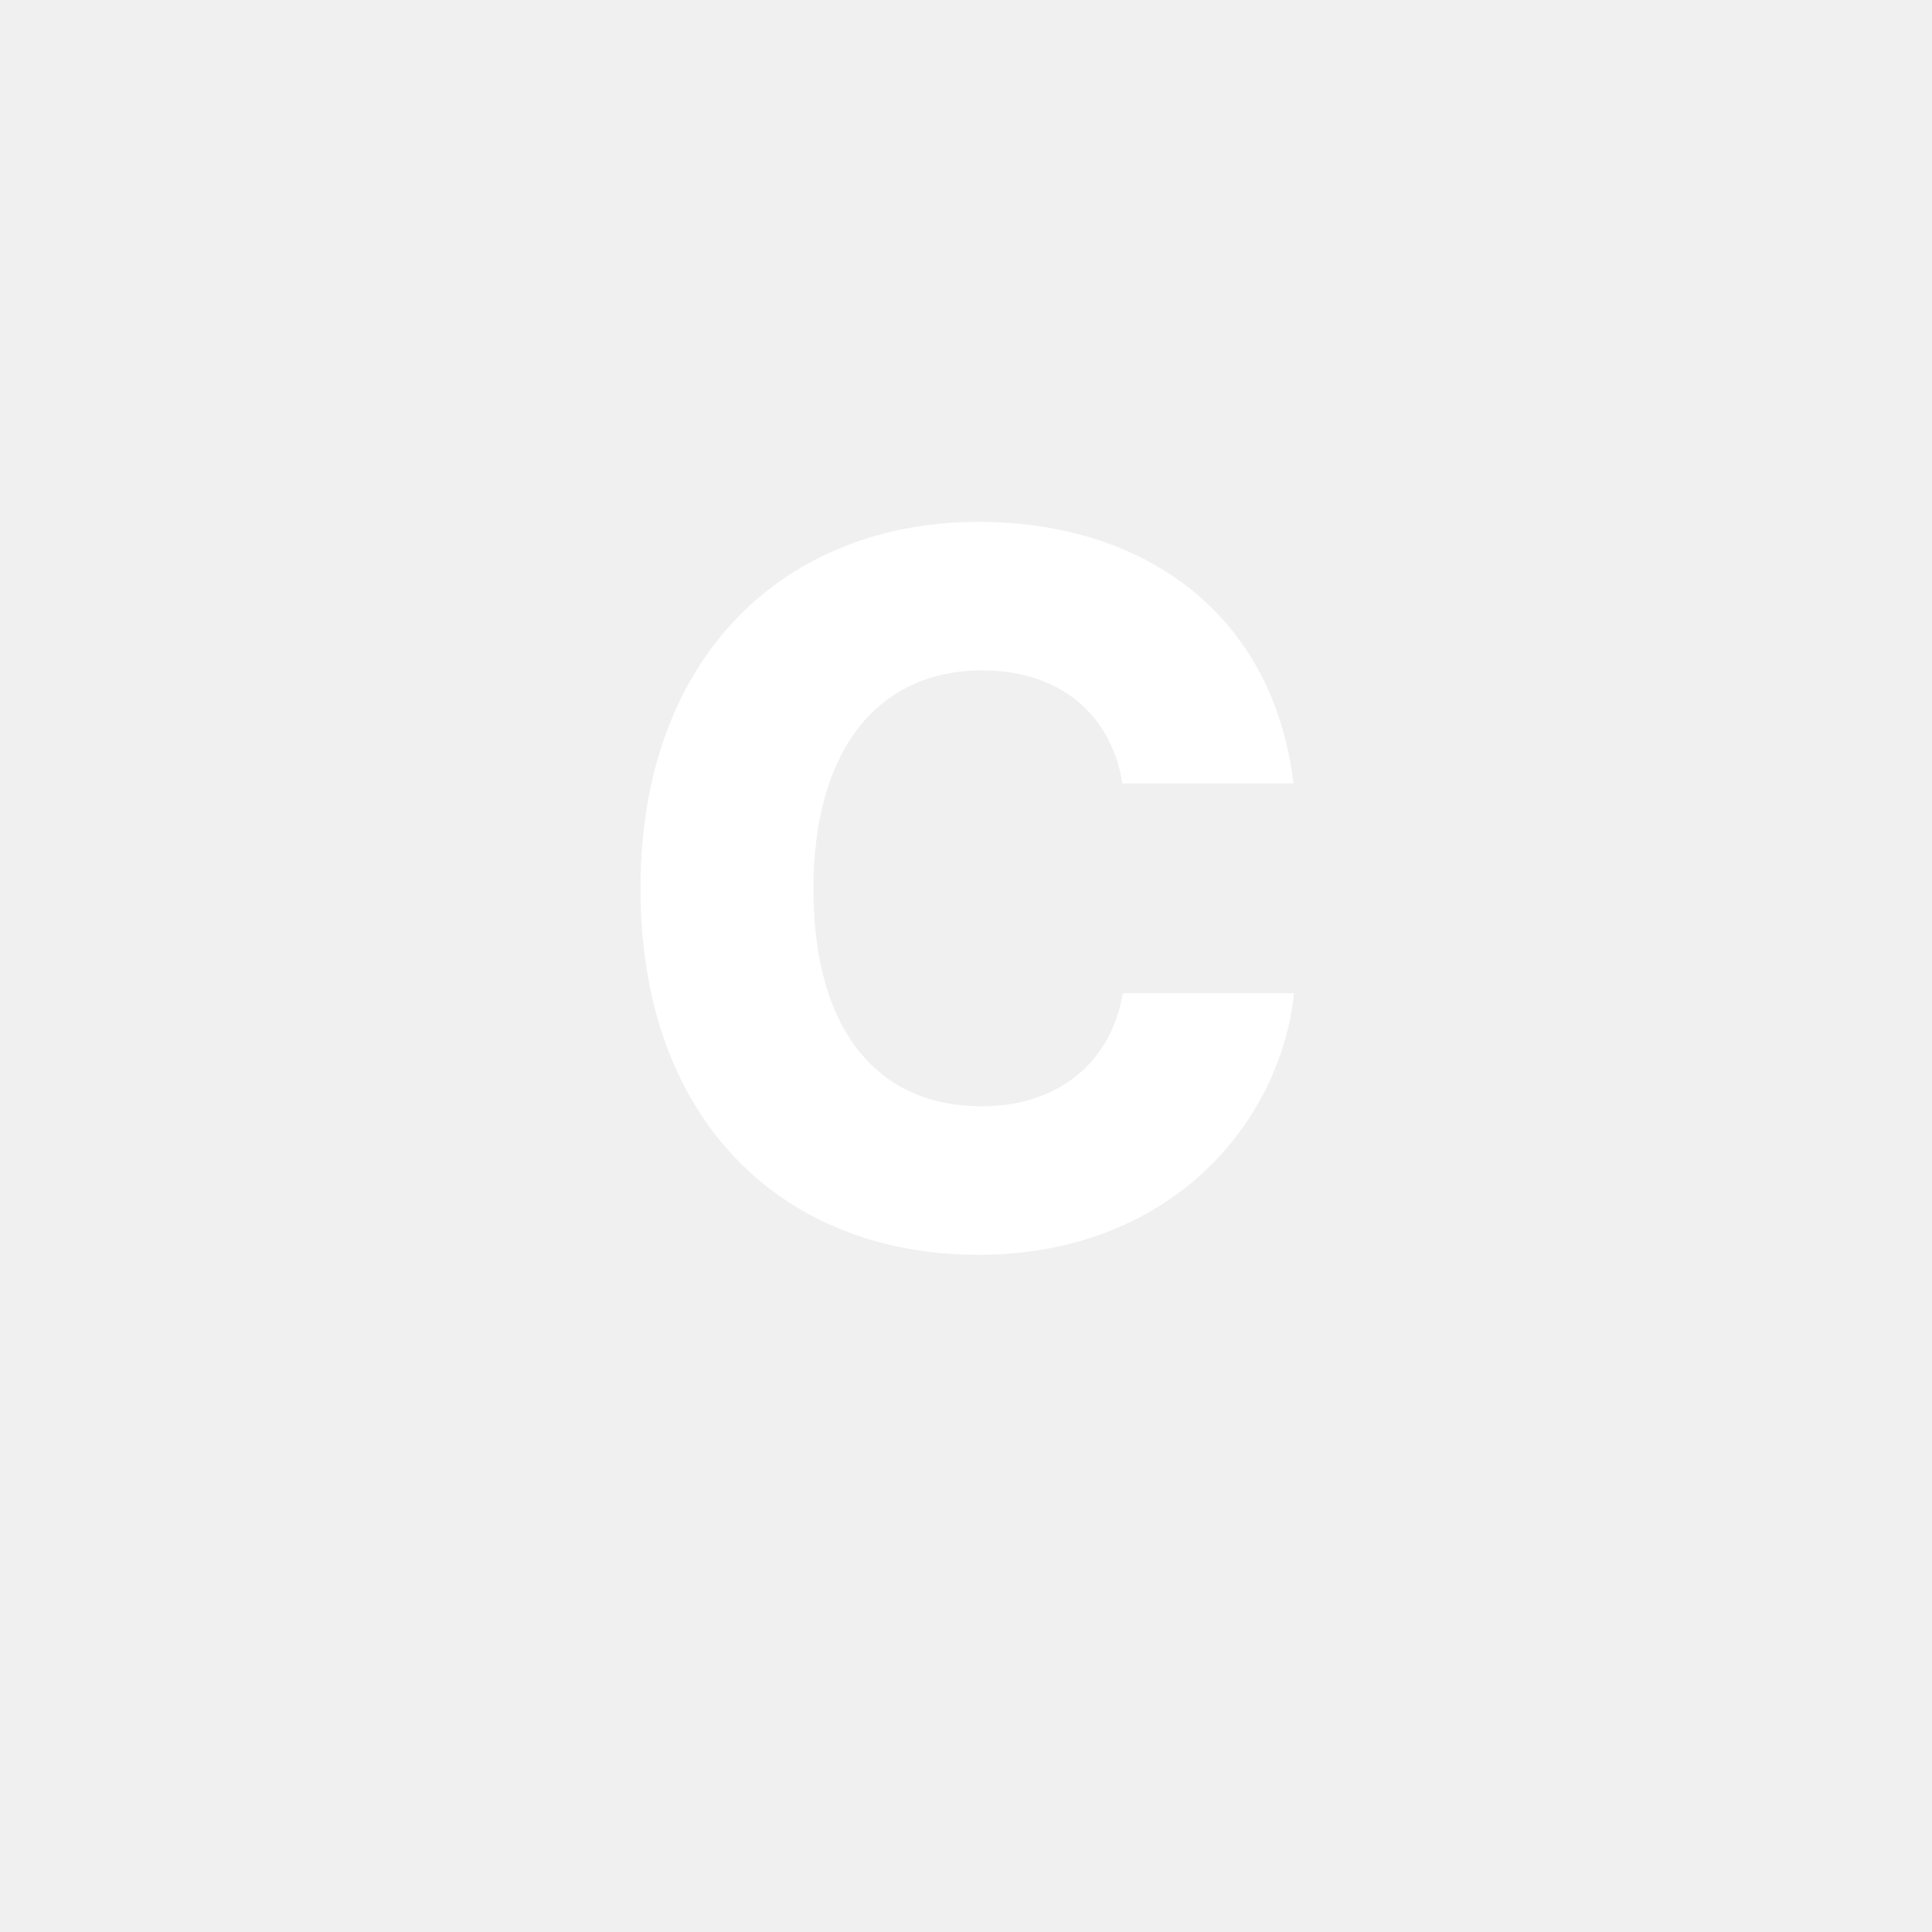
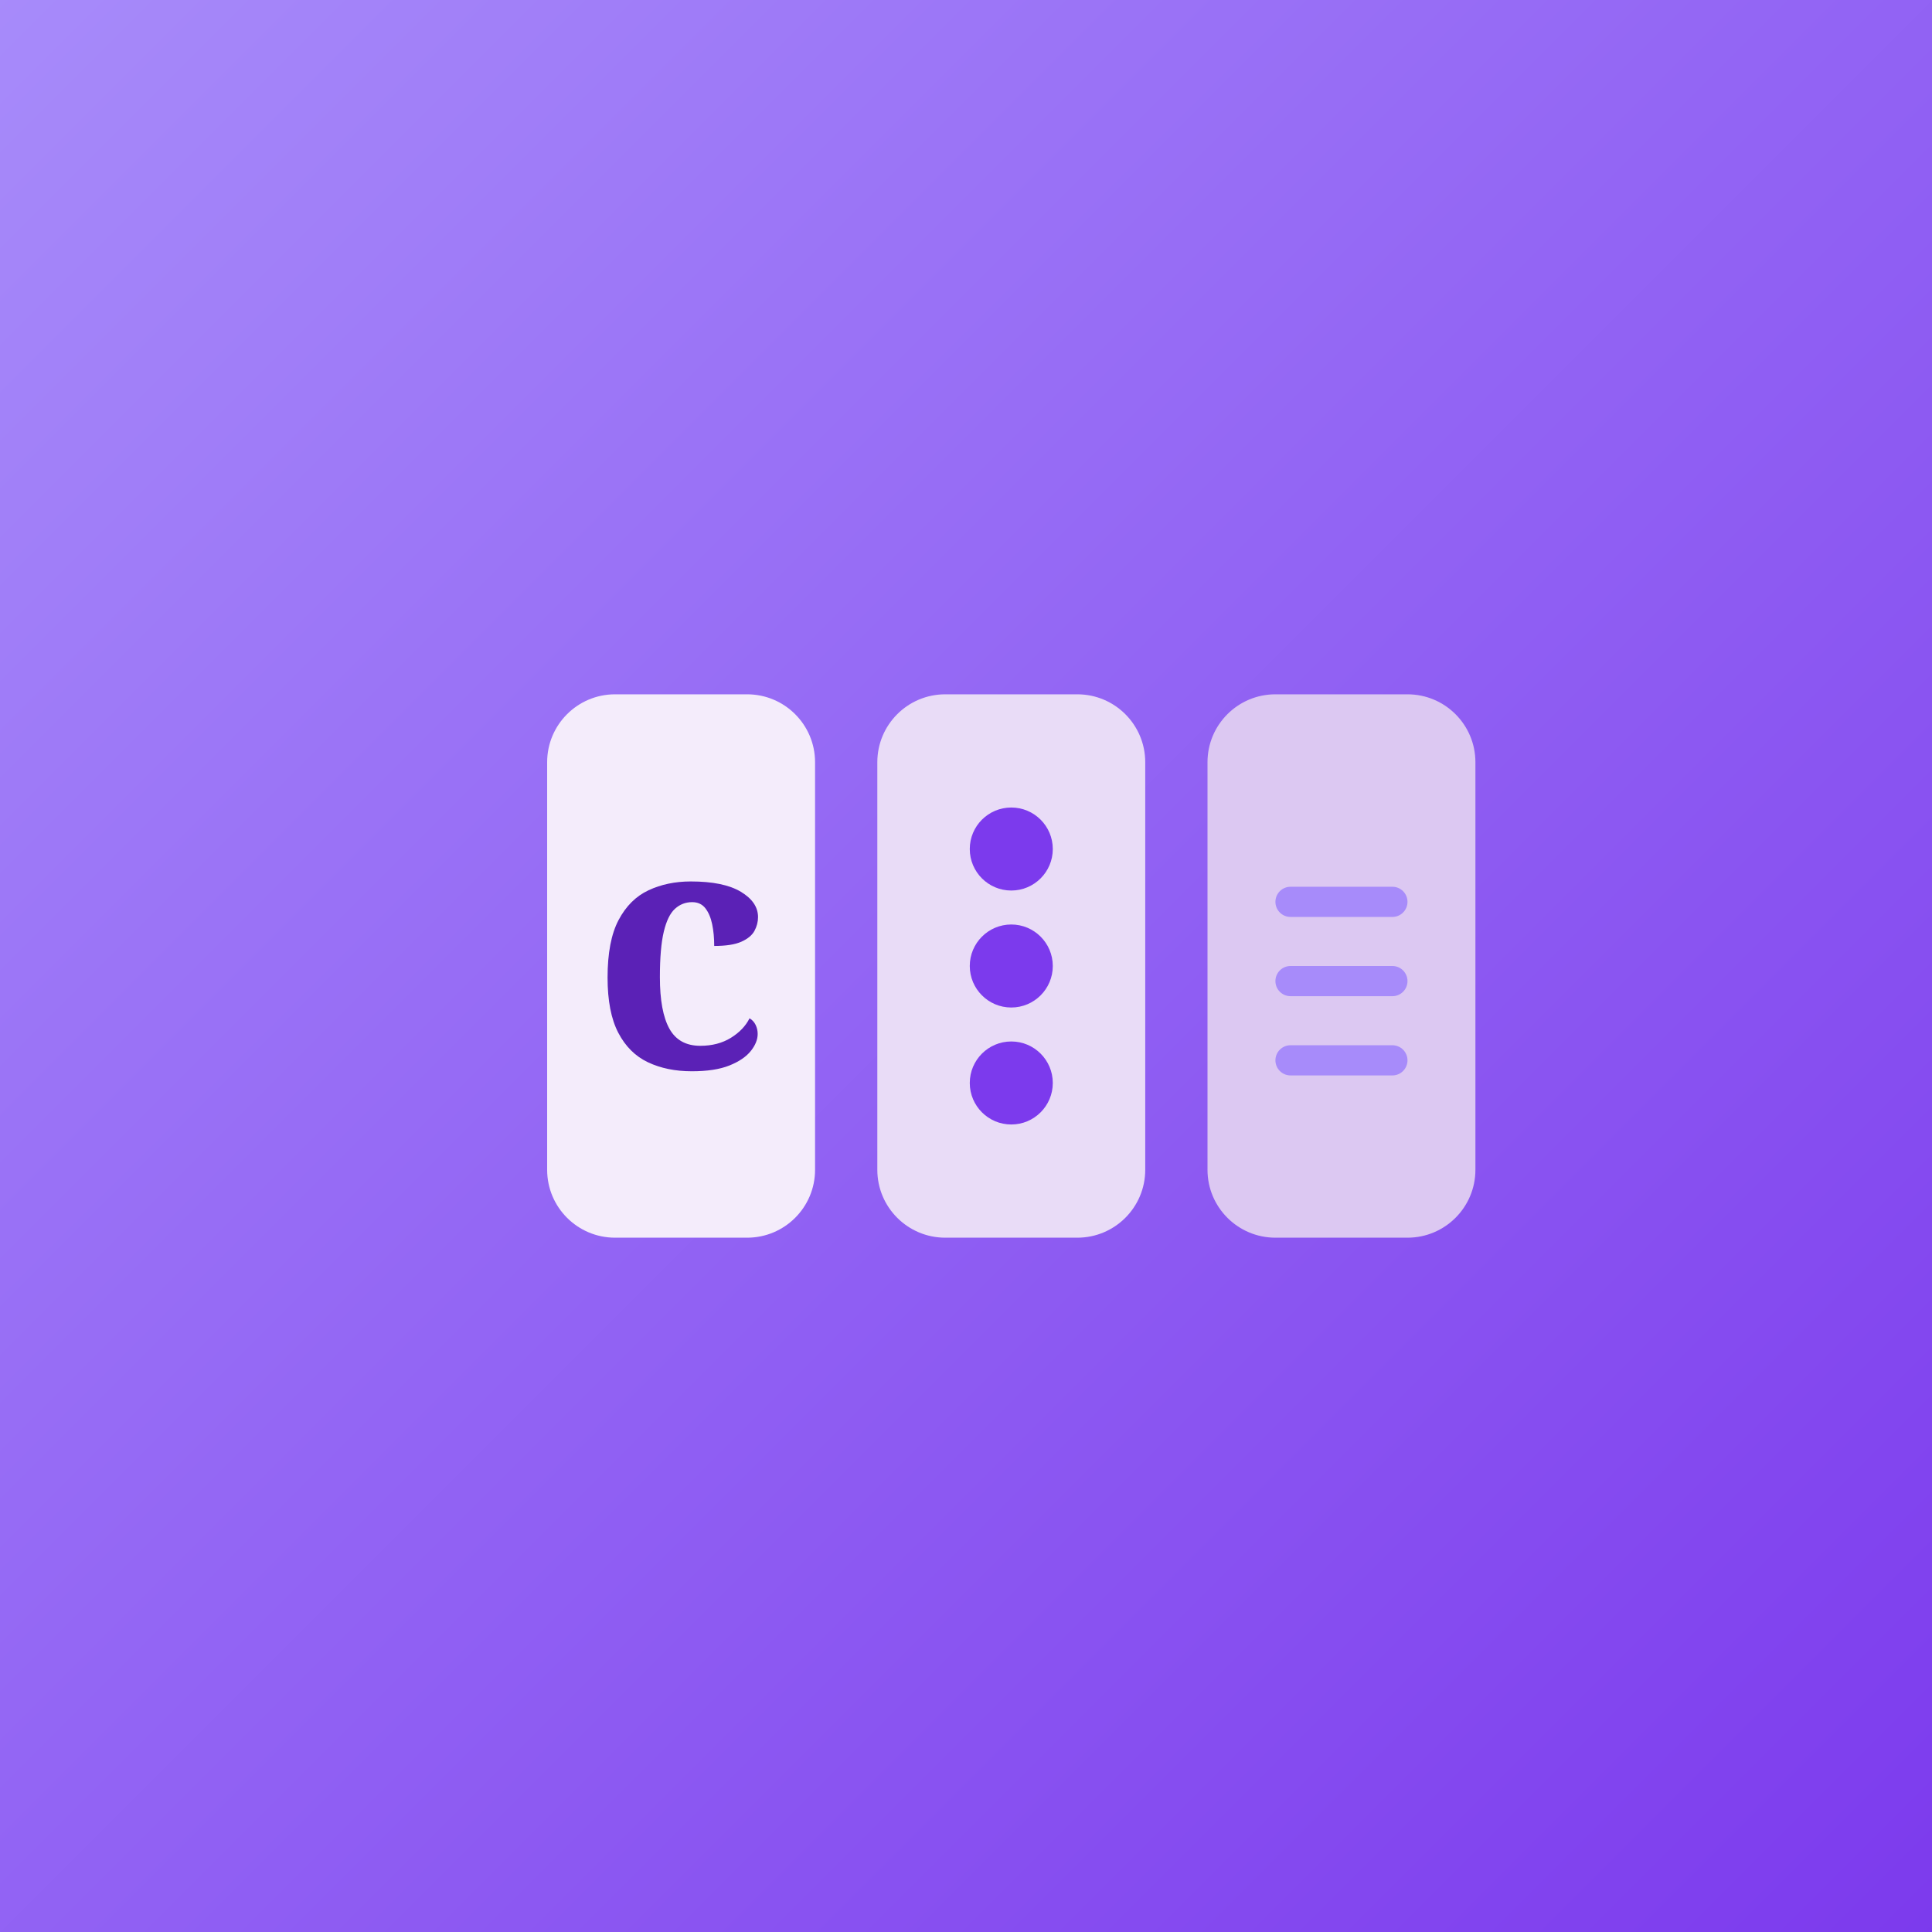
<svg xmlns="http://www.w3.org/2000/svg" width="1024" height="1024" viewBox="0 0 1024 1024">
-   <text x="512" y="660" font-family="Plus Jakarta Sans, Inter, system-ui, sans-serif" font-size="520" font-weight="800" text-anchor="middle" fill="#FFFFFF" letter-spacing="-20">C</text>
+   <defs>
+     <linearGradient id="bg" x1="0" y1="0" x2="1" y2="1">
+       <stop offset="0%" stop-color="#A78BFA" />
+       <stop offset="100%" stop-color="#7C3AED" />
+     </linearGradient>
+   </defs>
+   <rect width="1024" height="1024" fill="url(#bg)" />
+   <rect x="290" y="368" width="142" height="288" rx="36" fill="#F4ECFB" />
+   <text x="361" y="566" font-family="Georgia, serif" font-size="180" font-weight="700" fill="#5B21B6" text-anchor="middle">c</text>
+   <rect x="465" y="368" width="142" height="288" rx="36" fill="#E9DCF7" />
+   <circle cx="536" cy="450" r="22" fill="#7C3AED" />
+   <circle cx="536" cy="512" r="22" fill="#7C3AED" />
+   <circle cx="536" cy="574" r="22" fill="#7C3AED" />
+   <rect x="640" y="368" width="142" height="288" rx="36" fill="#DCC8F2" />
+   <rect x="676" y="470" width="70" height="16" rx="8" fill="#A78BFA" />
+   <rect x="676" y="512" width="70" height="16" rx="8" fill="#A78BFA" />
+   <rect x="676" y="554" width="70" height="16" rx="8" fill="#A78BFA" />
</svg>
